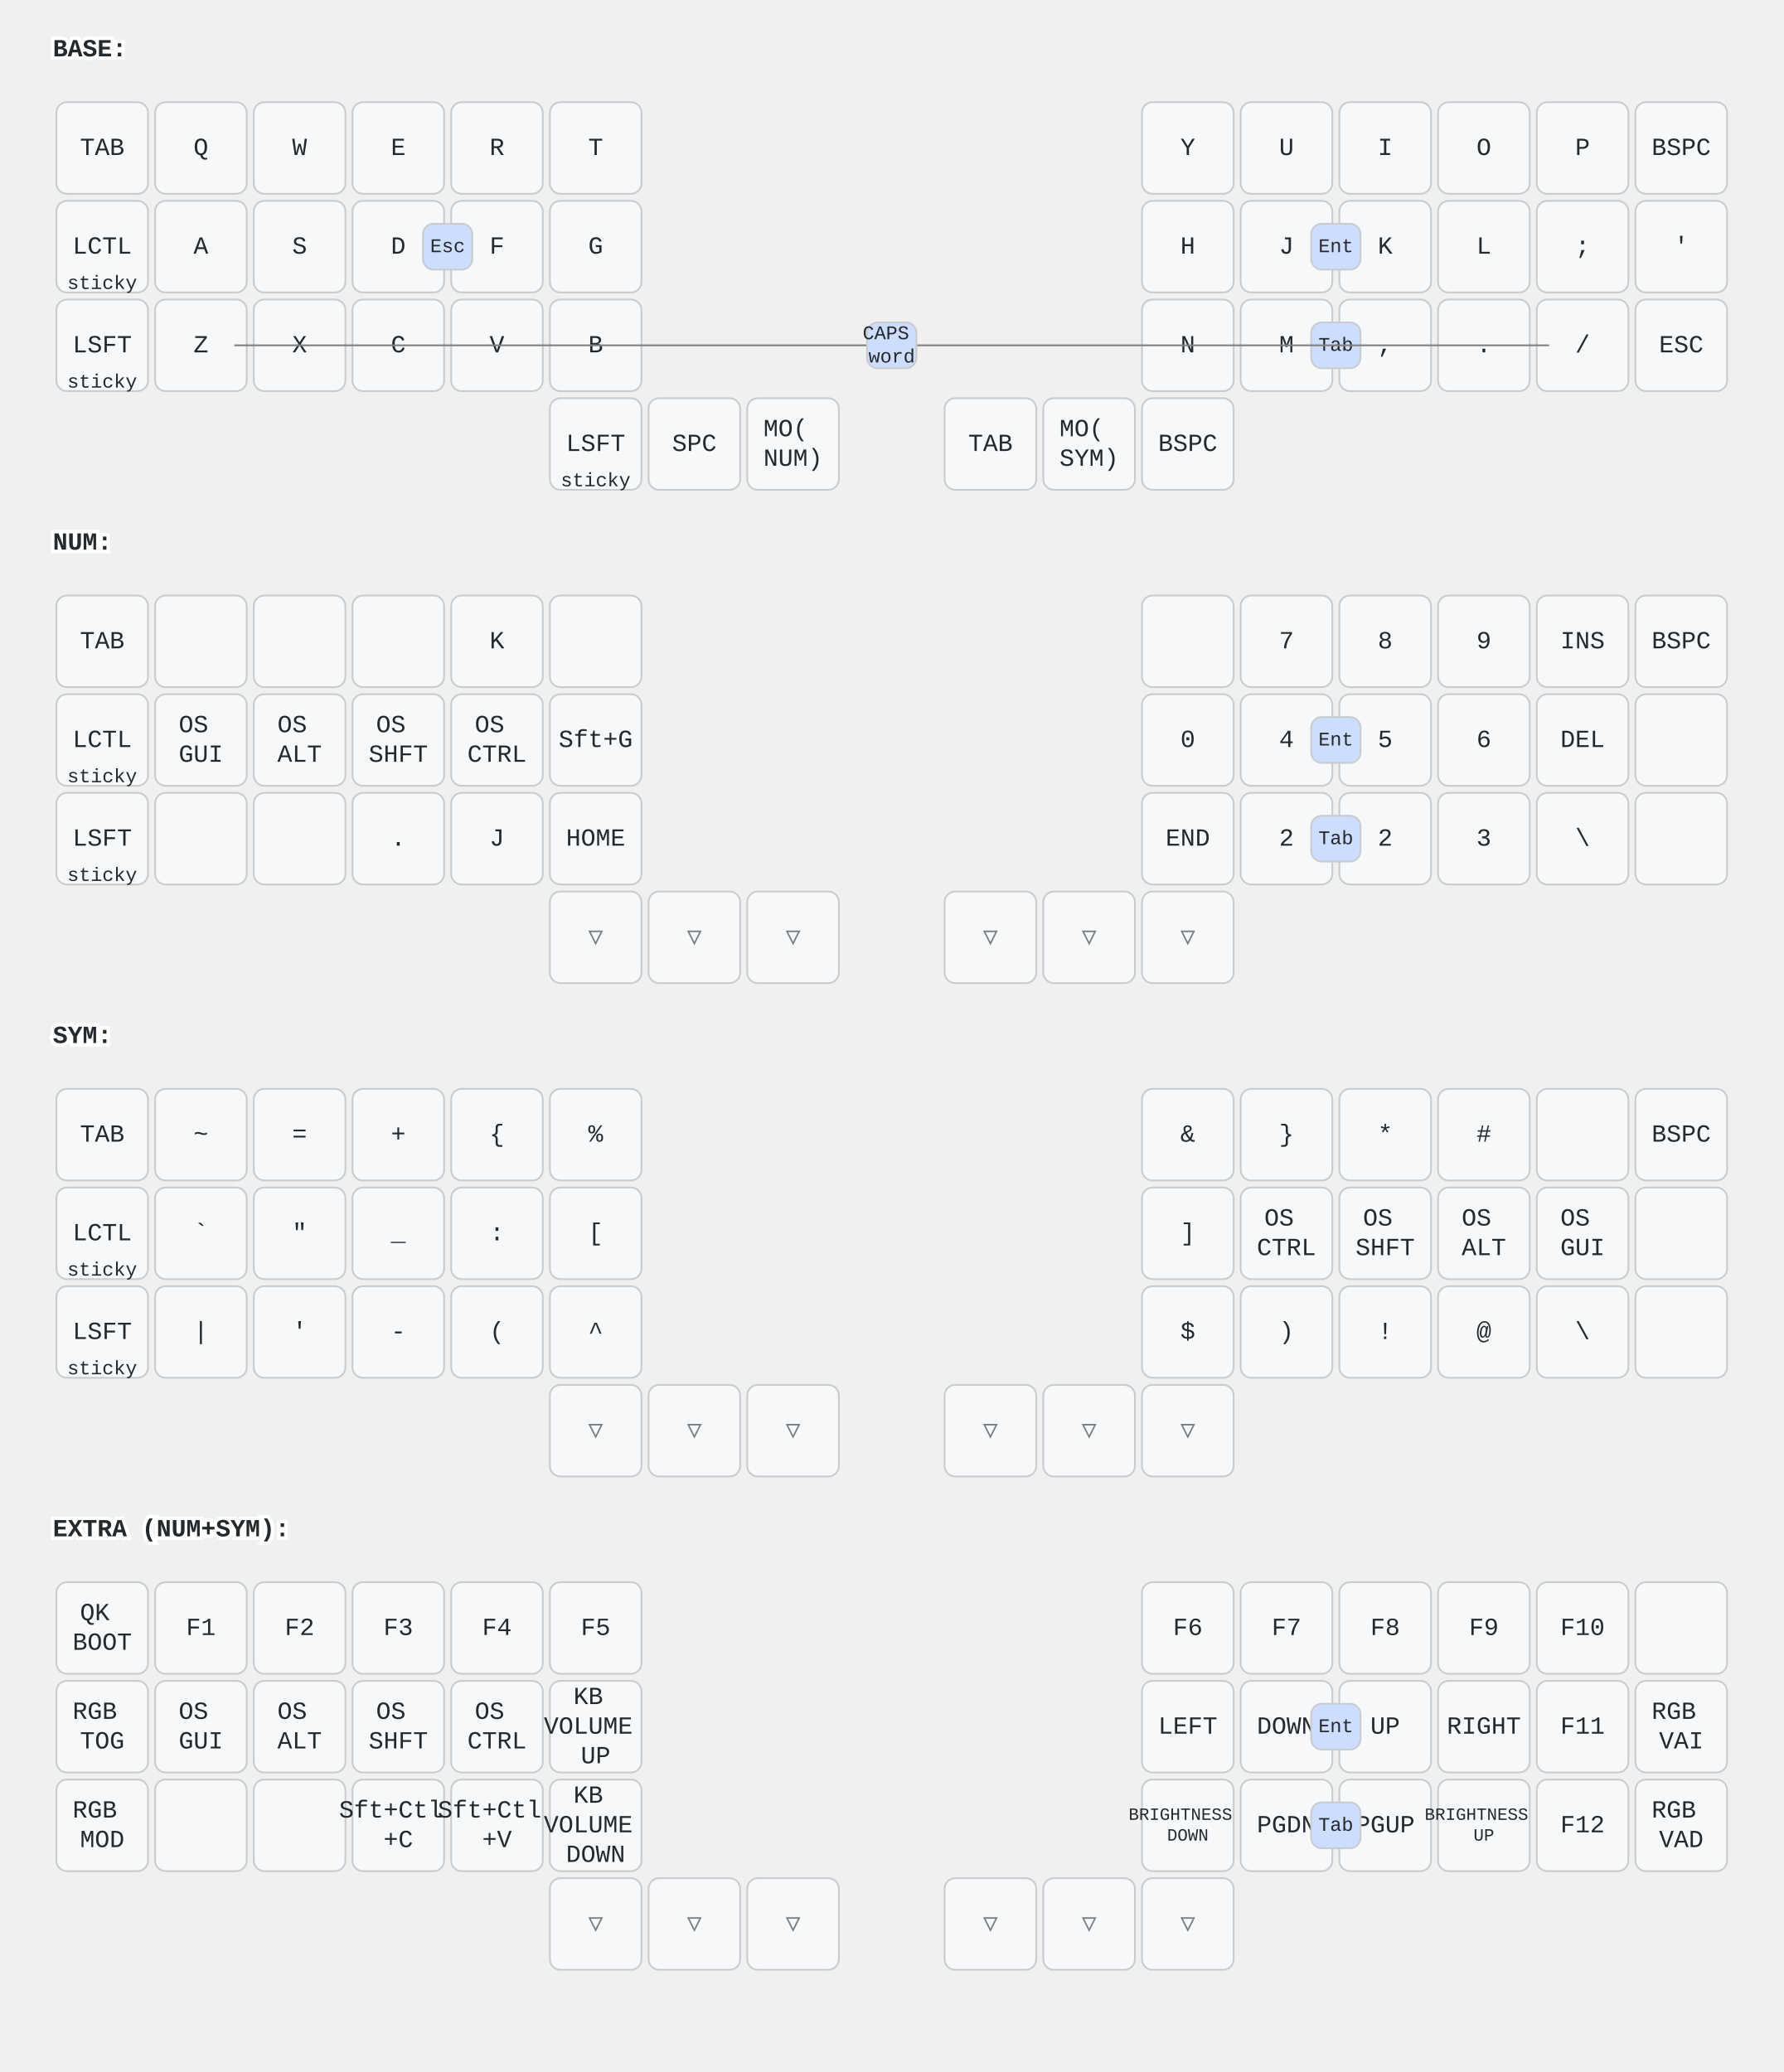
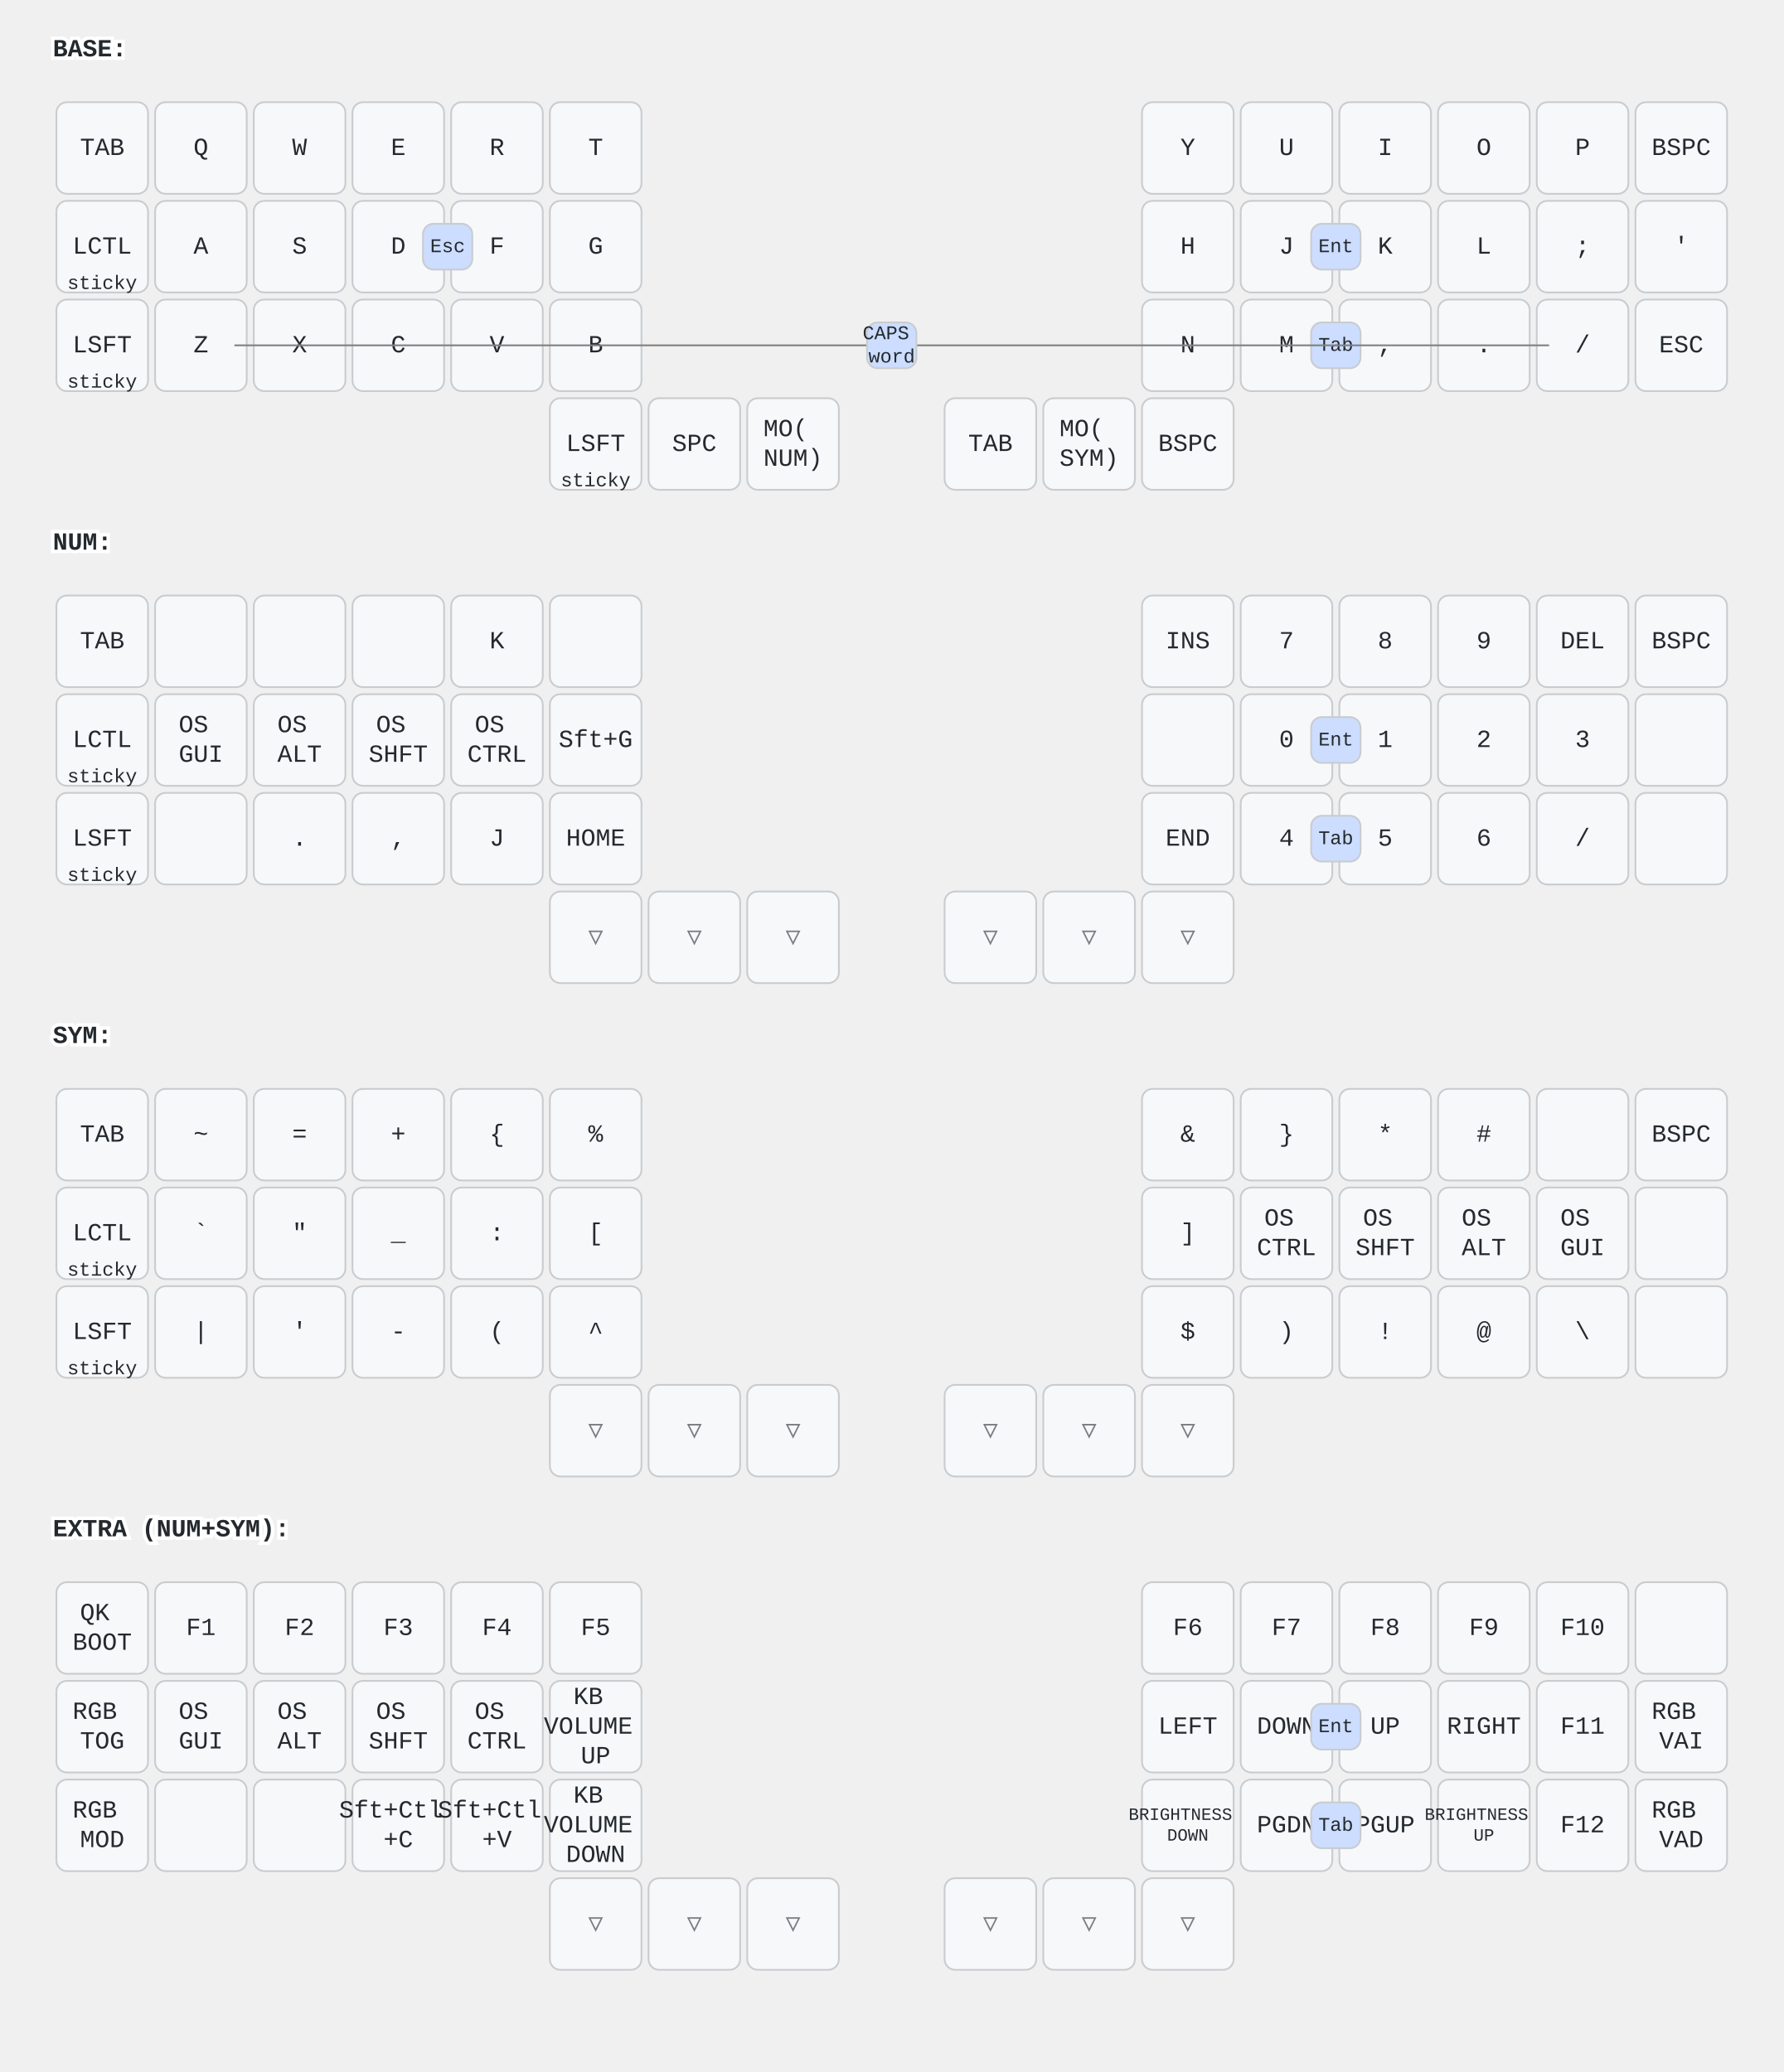
<svg xmlns="http://www.w3.org/2000/svg" width="1012" height="1176" viewBox="0 0 1012 1176" class="keymap">
  <style>/* inherit to force styles through use tags */
svg path {
    fill: inherit;
}

/* font and background color specifications */
svg.keymap {
    font-family: SFMono-Regular,Consolas,Liberation Mono,Menlo,monospace;
    font-size: 14px;
    font-kerning: normal;
    text-rendering: optimizeLegibility;
    fill: #24292e;
}

/* default key styling */
rect.key {
    fill: #f6f8fa;
}

rect.key, rect.combo {
    stroke: #c9cccf;
    stroke-width: 1;
}

/* default key side styling, only used is draw_key_sides is set */
rect.side {
    filter: brightness(90%);
}

/* color accent for combo boxes */
rect.combo, rect.combo-separate {
    fill: #cdf;
}

/* color accent for held keys */
rect.held, rect.combo.held {
    fill: #fdd;
}

/* color accent for ghost (optional) keys */
rect.ghost, rect.combo.ghost {
    stroke-dasharray: 4, 4;
    stroke-width: 2;
}

text {
    text-anchor: middle;
    dominant-baseline: middle;
}

/* styling for layer labels */
text.label {
    font-weight: bold;
    text-anchor: start;
    stroke: white;
    stroke-width: 4;
    paint-order: stroke;
}

/* styling for optional footer */
text.footer {
    text-anchor: end;
    dominant-baseline: auto;
    stroke: white;
    stroke-width: 4;
    paint-order: stroke;
}

/* styling for combo tap, and key non-tap label text */
text.combo, text.hold, text.shifted, text.left, text.right {
    font-size: 11px;
}

text.hold {
    text-anchor: middle;
    dominant-baseline: auto;
}

text.shifted {
    text-anchor: middle;
    dominant-baseline: hanging;
}

text.left {
    text-anchor: start;
}

text.right {
    text-anchor: end;
}

text.layer-activator {
    text-decoration: underline;
}

/* styling for hold/shifted label text in combo box */
text.combo.hold, text.combo.shifted, text.combo.left, text.combo.right {
    font-size: 8px;
}

/* lighter symbol for transparent keys */
text.trans {
    fill: #7b7e81;
}

/* styling for combo dendrons */
path.combo {
    stroke-width: 1;
    stroke: gray;
    fill: none;
}

/* Start Tabler Icons Cleanup */
/* cannot use height/width with glyphs */
.icon-tabler &gt; path {
    fill: inherit;
    stroke: inherit;
    stroke-width: 2;
}
/* hide tabler's default box */
.icon-tabler &gt; path[stroke="none"][fill="none"] {
    visibility: hidden;
}
/* End Tabler Icons Cleanup */
</style>
  <g transform="translate(30, 0)" class="layer-BASE">
    <text x="0" y="28" class="label" id="BASE">BASE:</text>
    <g transform="translate(0, 56)">
      <g transform="translate(28, 28)" class="key keypos-0">
        <rect rx="6" ry="6" x="-26" y="-26" width="52" height="52" class="key" />
        <text x="0" y="0" class="key tap">TAB</text>
      </g>
      <g transform="translate(84, 28)" class="key keypos-1">
        <rect rx="6" ry="6" x="-26" y="-26" width="52" height="52" class="key" />
        <text x="0" y="0" class="key tap">Q</text>
      </g>
      <g transform="translate(140, 28)" class="key keypos-2">
        <rect rx="6" ry="6" x="-26" y="-26" width="52" height="52" class="key" />
        <text x="0" y="0" class="key tap">W</text>
      </g>
      <g transform="translate(196, 28)" class="key keypos-3">
        <rect rx="6" ry="6" x="-26" y="-26" width="52" height="52" class="key" />
        <text x="0" y="0" class="key tap">E</text>
      </g>
      <g transform="translate(252, 28)" class="key keypos-4">
        <rect rx="6" ry="6" x="-26" y="-26" width="52" height="52" class="key" />
        <text x="0" y="0" class="key tap">R</text>
      </g>
      <g transform="translate(308, 28)" class="key keypos-5">
        <rect rx="6" ry="6" x="-26" y="-26" width="52" height="52" class="key" />
        <text x="0" y="0" class="key tap">T</text>
      </g>
      <g transform="translate(644, 28)" class="key keypos-6">
        <rect rx="6" ry="6" x="-26" y="-26" width="52" height="52" class="key" />
        <text x="0" y="0" class="key tap">Y</text>
      </g>
      <g transform="translate(700, 28)" class="key keypos-7">
        <rect rx="6" ry="6" x="-26" y="-26" width="52" height="52" class="key" />
        <text x="0" y="0" class="key tap">U</text>
      </g>
      <g transform="translate(756, 28)" class="key keypos-8">
        <rect rx="6" ry="6" x="-26" y="-26" width="52" height="52" class="key" />
        <text x="0" y="0" class="key tap">I</text>
      </g>
      <g transform="translate(812, 28)" class="key keypos-9">
        <rect rx="6" ry="6" x="-26" y="-26" width="52" height="52" class="key" />
        <text x="0" y="0" class="key tap">O</text>
      </g>
      <g transform="translate(868, 28)" class="key keypos-10">
        <rect rx="6" ry="6" x="-26" y="-26" width="52" height="52" class="key" />
        <text x="0" y="0" class="key tap">P</text>
      </g>
      <g transform="translate(924, 28)" class="key keypos-11">
        <rect rx="6" ry="6" x="-26" y="-26" width="52" height="52" class="key" />
        <text x="0" y="0" class="key tap">BSPC</text>
      </g>
      <g transform="translate(28, 84)" class="key keypos-12">
        <rect rx="6" ry="6" x="-26" y="-26" width="52" height="52" class="key" />
        <text x="0" y="0" class="key tap">LCTL</text>
        <text x="0" y="24" class="key hold">sticky</text>
      </g>
      <g transform="translate(84, 84)" class="key keypos-13">
        <rect rx="6" ry="6" x="-26" y="-26" width="52" height="52" class="key" />
        <text x="0" y="0" class="key tap">A</text>
      </g>
      <g transform="translate(140, 84)" class="key keypos-14">
        <rect rx="6" ry="6" x="-26" y="-26" width="52" height="52" class="key" />
        <text x="0" y="0" class="key tap">S</text>
      </g>
      <g transform="translate(196, 84)" class="key keypos-15">
        <rect rx="6" ry="6" x="-26" y="-26" width="52" height="52" class="key" />
        <text x="0" y="0" class="key tap">D</text>
      </g>
      <g transform="translate(252, 84)" class="key keypos-16">
        <rect rx="6" ry="6" x="-26" y="-26" width="52" height="52" class="key" />
        <text x="0" y="0" class="key tap">F</text>
      </g>
      <g transform="translate(308, 84)" class="key keypos-17">
        <rect rx="6" ry="6" x="-26" y="-26" width="52" height="52" class="key" />
        <text x="0" y="0" class="key tap">G</text>
      </g>
      <g transform="translate(644, 84)" class="key keypos-18">
        <rect rx="6" ry="6" x="-26" y="-26" width="52" height="52" class="key" />
        <text x="0" y="0" class="key tap">H</text>
      </g>
      <g transform="translate(700, 84)" class="key keypos-19">
        <rect rx="6" ry="6" x="-26" y="-26" width="52" height="52" class="key" />
        <text x="0" y="0" class="key tap">J</text>
      </g>
      <g transform="translate(756, 84)" class="key keypos-20">
        <rect rx="6" ry="6" x="-26" y="-26" width="52" height="52" class="key" />
        <text x="0" y="0" class="key tap">K</text>
      </g>
      <g transform="translate(812, 84)" class="key keypos-21">
        <rect rx="6" ry="6" x="-26" y="-26" width="52" height="52" class="key" />
        <text x="0" y="0" class="key tap">L</text>
      </g>
      <g transform="translate(868, 84)" class="key keypos-22">
        <rect rx="6" ry="6" x="-26" y="-26" width="52" height="52" class="key" />
        <text x="0" y="0" class="key tap">;</text>
      </g>
      <g transform="translate(924, 84)" class="key keypos-23">
        <rect rx="6" ry="6" x="-26" y="-26" width="52" height="52" class="key" />
        <text x="0" y="0" class="key tap">'</text>
      </g>
      <g transform="translate(28, 140)" class="key keypos-24">
        <rect rx="6" ry="6" x="-26" y="-26" width="52" height="52" class="key" />
        <text x="0" y="0" class="key tap">LSFT</text>
        <text x="0" y="24" class="key hold">sticky</text>
      </g>
      <g transform="translate(84, 140)" class="key keypos-25">
        <rect rx="6" ry="6" x="-26" y="-26" width="52" height="52" class="key" />
        <text x="0" y="0" class="key tap">Z</text>
      </g>
      <g transform="translate(140, 140)" class="key keypos-26">
        <rect rx="6" ry="6" x="-26" y="-26" width="52" height="52" class="key" />
        <text x="0" y="0" class="key tap">X</text>
      </g>
      <g transform="translate(196, 140)" class="key keypos-27">
        <rect rx="6" ry="6" x="-26" y="-26" width="52" height="52" class="key" />
        <text x="0" y="0" class="key tap">C</text>
      </g>
      <g transform="translate(252, 140)" class="key keypos-28">
        <rect rx="6" ry="6" x="-26" y="-26" width="52" height="52" class="key" />
        <text x="0" y="0" class="key tap">V</text>
      </g>
      <g transform="translate(308, 140)" class="key keypos-29">
        <rect rx="6" ry="6" x="-26" y="-26" width="52" height="52" class="key" />
        <text x="0" y="0" class="key tap">B</text>
      </g>
      <g transform="translate(644, 140)" class="key keypos-30">
        <rect rx="6" ry="6" x="-26" y="-26" width="52" height="52" class="key" />
        <text x="0" y="0" class="key tap">N</text>
      </g>
      <g transform="translate(700, 140)" class="key keypos-31">
        <rect rx="6" ry="6" x="-26" y="-26" width="52" height="52" class="key" />
        <text x="0" y="0" class="key tap">M</text>
      </g>
      <g transform="translate(756, 140)" class="key keypos-32">
        <rect rx="6" ry="6" x="-26" y="-26" width="52" height="52" class="key" />
        <text x="0" y="0" class="key tap">,</text>
      </g>
      <g transform="translate(812, 140)" class="key keypos-33">
        <rect rx="6" ry="6" x="-26" y="-26" width="52" height="52" class="key" />
        <text x="0" y="0" class="key tap">.</text>
      </g>
      <g transform="translate(868, 140)" class="key keypos-34">
        <rect rx="6" ry="6" x="-26" y="-26" width="52" height="52" class="key" />
        <text x="0" y="0" class="key tap">/</text>
      </g>
      <g transform="translate(924, 140)" class="key keypos-35">
        <rect rx="6" ry="6" x="-26" y="-26" width="52" height="52" class="key" />
        <text x="0" y="0" class="key tap">ESC</text>
      </g>
      <g transform="translate(308, 196)" class="key keypos-36">
        <rect rx="6" ry="6" x="-26" y="-26" width="52" height="52" class="key" />
        <text x="0" y="0" class="key tap">LSFT</text>
        <text x="0" y="24" class="key hold">sticky</text>
      </g>
      <g transform="translate(364, 196)" class="key keypos-37">
        <rect rx="6" ry="6" x="-26" y="-26" width="52" height="52" class="key" />
        <text x="0" y="0" class="key tap">SPC</text>
      </g>
      <g transform="translate(420, 196)" class="key keypos-38">
        <rect rx="6" ry="6" x="-26" y="-26" width="52" height="52" class="key" />
        <text x="0" y="0" class="key tap">
          <tspan x="0" dy="-0.6em">MO(</tspan>
          <tspan x="0" dy="1.2em">NUM)</tspan>
        </text>
      </g>
      <g transform="translate(532, 196)" class="key keypos-39">
        <rect rx="6" ry="6" x="-26" y="-26" width="52" height="52" class="key" />
        <text x="0" y="0" class="key tap">TAB</text>
      </g>
      <g transform="translate(588, 196)" class="key keypos-40">
        <rect rx="6" ry="6" x="-26" y="-26" width="52" height="52" class="key" />
        <text x="0" y="0" class="key tap">
          <tspan x="0" dy="-0.6em">MO(</tspan>
          <tspan x="0" dy="1.2em">SYM)</tspan>
        </text>
      </g>
      <g transform="translate(644, 196)" class="key keypos-41">
        <rect rx="6" ry="6" x="-26" y="-26" width="52" height="52" class="key" />
        <text x="0" y="0" class="key tap">BSPC</text>
      </g>
      <g class="combo combopos-0">
        <rect rx="6" ry="6" x="714" y="71" width="28" height="26" class="combo" />
        <text x="728" y="84" class="combo tap">Ent</text>
      </g>
      <g class="combo combopos-1">
        <rect rx="6" ry="6" x="210" y="71" width="28" height="26" class="combo" />
        <text x="224" y="84" class="combo tap">Esc</text>
      </g>
      <g class="combo combopos-2">
        <rect rx="6" ry="6" x="714" y="127" width="28" height="26" class="combo" />
        <text x="728" y="140" class="combo tap">Tab</text>
      </g>
      <g class="combo combopos-3">
        <path d="M476,140 l-373,0" class="combo" />
        <path d="M476,140 l373,0" class="combo" />
        <rect rx="6" ry="6" x="462" y="127" width="28" height="26" class="combo" />
        <text x="476" y="140" class="combo tap">
          <tspan x="476" dy="-0.6em">CAPS</tspan>
          <tspan x="476" dy="1.2em">word</tspan>
        </text>
      </g>
    </g>
  </g>
  <g transform="translate(30, 280)" class="layer-NUM">
    <text x="0" y="28" class="label" id="NUM">NUM:</text>
    <g transform="translate(0, 56)">
      <g transform="translate(28, 28)" class="key keypos-0">
        <rect rx="6" ry="6" x="-26" y="-26" width="52" height="52" class="key" />
        <text x="0" y="0" class="key tap">TAB</text>
      </g>
      <g transform="translate(84, 28)" class="key keypos-1">
        <rect rx="6" ry="6" x="-26" y="-26" width="52" height="52" class="key" />
      </g>
      <g transform="translate(140, 28)" class="key keypos-2">
        <rect rx="6" ry="6" x="-26" y="-26" width="52" height="52" class="key" />
      </g>
      <g transform="translate(196, 28)" class="key keypos-3">
        <rect rx="6" ry="6" x="-26" y="-26" width="52" height="52" class="key" />
      </g>
      <g transform="translate(252, 28)" class="key keypos-4">
        <rect rx="6" ry="6" x="-26" y="-26" width="52" height="52" class="key" />
        <text x="0" y="0" class="key tap">K</text>
      </g>
      <g transform="translate(308, 28)" class="key keypos-5">
        <rect rx="6" ry="6" x="-26" y="-26" width="52" height="52" class="key" />
      </g>
      <g transform="translate(644, 28)" class="key keypos-6">
        <rect rx="6" ry="6" x="-26" y="-26" width="52" height="52" class="key" />
+         <text x="0" y="0" class="key tap">INS</text>
      </g>
      <g transform="translate(700, 28)" class="key keypos-7">
        <rect rx="6" ry="6" x="-26" y="-26" width="52" height="52" class="key" />
        <text x="0" y="0" class="key tap">7</text>
      </g>
      <g transform="translate(756, 28)" class="key keypos-8">
        <rect rx="6" ry="6" x="-26" y="-26" width="52" height="52" class="key" />
        <text x="0" y="0" class="key tap">8</text>
      </g>
      <g transform="translate(812, 28)" class="key keypos-9">
        <rect rx="6" ry="6" x="-26" y="-26" width="52" height="52" class="key" />
        <text x="0" y="0" class="key tap">9</text>
      </g>
      <g transform="translate(868, 28)" class="key keypos-10">
        <rect rx="6" ry="6" x="-26" y="-26" width="52" height="52" class="key" />
-         <text x="0" y="0" class="key tap">INS</text>
+         <text x="0" y="0" class="key tap">DEL</text>
      </g>
      <g transform="translate(924, 28)" class="key keypos-11">
        <rect rx="6" ry="6" x="-26" y="-26" width="52" height="52" class="key" />
        <text x="0" y="0" class="key tap">BSPC</text>
      </g>
      <g transform="translate(28, 84)" class="key keypos-12">
        <rect rx="6" ry="6" x="-26" y="-26" width="52" height="52" class="key" />
        <text x="0" y="0" class="key tap">LCTL</text>
        <text x="0" y="24" class="key hold">sticky</text>
      </g>
      <g transform="translate(84, 84)" class="key keypos-13">
        <rect rx="6" ry="6" x="-26" y="-26" width="52" height="52" class="key" />
        <text x="0" y="0" class="key tap">
          <tspan x="0" dy="-0.6em">OS</tspan>
          <tspan x="0" dy="1.2em">GUI</tspan>
        </text>
      </g>
      <g transform="translate(140, 84)" class="key keypos-14">
        <rect rx="6" ry="6" x="-26" y="-26" width="52" height="52" class="key" />
        <text x="0" y="0" class="key tap">
          <tspan x="0" dy="-0.6em">OS</tspan>
          <tspan x="0" dy="1.2em">ALT</tspan>
        </text>
      </g>
      <g transform="translate(196, 84)" class="key keypos-15">
        <rect rx="6" ry="6" x="-26" y="-26" width="52" height="52" class="key" />
        <text x="0" y="0" class="key tap">
          <tspan x="0" dy="-0.6em">OS</tspan>
          <tspan x="0" dy="1.2em">SHFT</tspan>
        </text>
      </g>
      <g transform="translate(252, 84)" class="key keypos-16">
        <rect rx="6" ry="6" x="-26" y="-26" width="52" height="52" class="key" />
        <text x="0" y="0" class="key tap">
          <tspan x="0" dy="-0.6em">OS</tspan>
          <tspan x="0" dy="1.2em">CTRL</tspan>
        </text>
      </g>
      <g transform="translate(308, 84)" class="key keypos-17">
        <rect rx="6" ry="6" x="-26" y="-26" width="52" height="52" class="key" />
        <text x="0" y="0" class="key tap">Sft+G</text>
      </g>
      <g transform="translate(644, 84)" class="key keypos-18">
        <rect rx="6" ry="6" x="-26" y="-26" width="52" height="52" class="key" />
+       </g>
+       <g transform="translate(700, 84)" class="key keypos-19">
+         <rect rx="6" ry="6" x="-26" y="-26" width="52" height="52" class="key" />
        <text x="0" y="0" class="key tap">0</text>
      </g>
-       <g transform="translate(700, 84)" class="key keypos-19">
-         <rect rx="6" ry="6" x="-26" y="-26" width="52" height="52" class="key" />
-         <text x="0" y="0" class="key tap">4</text>
-       </g>
      <g transform="translate(756, 84)" class="key keypos-20">
        <rect rx="6" ry="6" x="-26" y="-26" width="52" height="52" class="key" />
-         <text x="0" y="0" class="key tap">5</text>
+         <text x="0" y="0" class="key tap">1</text>
      </g>
      <g transform="translate(812, 84)" class="key keypos-21">
        <rect rx="6" ry="6" x="-26" y="-26" width="52" height="52" class="key" />
-         <text x="0" y="0" class="key tap">6</text>
+         <text x="0" y="0" class="key tap">2</text>
      </g>
      <g transform="translate(868, 84)" class="key keypos-22">
        <rect rx="6" ry="6" x="-26" y="-26" width="52" height="52" class="key" />
-         <text x="0" y="0" class="key tap">DEL</text>
+         <text x="0" y="0" class="key tap">3</text>
      </g>
      <g transform="translate(924, 84)" class="key keypos-23">
        <rect rx="6" ry="6" x="-26" y="-26" width="52" height="52" class="key" />
      </g>
      <g transform="translate(28, 140)" class="key keypos-24">
        <rect rx="6" ry="6" x="-26" y="-26" width="52" height="52" class="key" />
        <text x="0" y="0" class="key tap">LSFT</text>
        <text x="0" y="24" class="key hold">sticky</text>
      </g>
      <g transform="translate(84, 140)" class="key keypos-25">
        <rect rx="6" ry="6" x="-26" y="-26" width="52" height="52" class="key" />
      </g>
      <g transform="translate(140, 140)" class="key keypos-26">
        <rect rx="6" ry="6" x="-26" y="-26" width="52" height="52" class="key" />
+         <text x="0" y="0" class="key tap">.</text>
      </g>
      <g transform="translate(196, 140)" class="key keypos-27">
        <rect rx="6" ry="6" x="-26" y="-26" width="52" height="52" class="key" />
-         <text x="0" y="0" class="key tap">.</text>
+         <text x="0" y="0" class="key tap">,</text>
      </g>
      <g transform="translate(252, 140)" class="key keypos-28">
        <rect rx="6" ry="6" x="-26" y="-26" width="52" height="52" class="key" />
        <text x="0" y="0" class="key tap">J</text>
      </g>
      <g transform="translate(308, 140)" class="key keypos-29">
        <rect rx="6" ry="6" x="-26" y="-26" width="52" height="52" class="key" />
        <text x="0" y="0" class="key tap">HOME</text>
      </g>
      <g transform="translate(644, 140)" class="key keypos-30">
        <rect rx="6" ry="6" x="-26" y="-26" width="52" height="52" class="key" />
        <text x="0" y="0" class="key tap">END</text>
      </g>
      <g transform="translate(700, 140)" class="key keypos-31">
        <rect rx="6" ry="6" x="-26" y="-26" width="52" height="52" class="key" />
-         <text x="0" y="0" class="key tap">2</text>
+         <text x="0" y="0" class="key tap">4</text>
      </g>
      <g transform="translate(756, 140)" class="key keypos-32">
        <rect rx="6" ry="6" x="-26" y="-26" width="52" height="52" class="key" />
-         <text x="0" y="0" class="key tap">2</text>
+         <text x="0" y="0" class="key tap">5</text>
      </g>
      <g transform="translate(812, 140)" class="key keypos-33">
        <rect rx="6" ry="6" x="-26" y="-26" width="52" height="52" class="key" />
-         <text x="0" y="0" class="key tap">3</text>
+         <text x="0" y="0" class="key tap">6</text>
      </g>
      <g transform="translate(868, 140)" class="key keypos-34">
        <rect rx="6" ry="6" x="-26" y="-26" width="52" height="52" class="key" />
-         <text x="0" y="0" class="key tap">\</text>
+         <text x="0" y="0" class="key tap">/</text>
      </g>
      <g transform="translate(924, 140)" class="key keypos-35">
        <rect rx="6" ry="6" x="-26" y="-26" width="52" height="52" class="key" />
      </g>
      <g transform="translate(308, 196)" class="key trans keypos-36">
        <rect rx="6" ry="6" x="-26" y="-26" width="52" height="52" class="key trans" />
        <text x="0" y="0" class="key trans tap">▽</text>
      </g>
      <g transform="translate(364, 196)" class="key trans keypos-37">
        <rect rx="6" ry="6" x="-26" y="-26" width="52" height="52" class="key trans" />
        <text x="0" y="0" class="key trans tap">▽</text>
      </g>
      <g transform="translate(420, 196)" class="key trans keypos-38">
        <rect rx="6" ry="6" x="-26" y="-26" width="52" height="52" class="key trans" />
        <text x="0" y="0" class="key trans tap">▽</text>
      </g>
      <g transform="translate(532, 196)" class="key trans keypos-39">
        <rect rx="6" ry="6" x="-26" y="-26" width="52" height="52" class="key trans" />
        <text x="0" y="0" class="key trans tap">▽</text>
      </g>
      <g transform="translate(588, 196)" class="key trans keypos-40">
        <rect rx="6" ry="6" x="-26" y="-26" width="52" height="52" class="key trans" />
        <text x="0" y="0" class="key trans tap">▽</text>
      </g>
      <g transform="translate(644, 196)" class="key trans keypos-41">
        <rect rx="6" ry="6" x="-26" y="-26" width="52" height="52" class="key trans" />
        <text x="0" y="0" class="key trans tap">▽</text>
      </g>
      <g class="combo combopos-0">
        <rect rx="6" ry="6" x="714" y="71" width="28" height="26" class="combo" />
        <text x="728" y="84" class="combo tap">Ent</text>
      </g>
      <g class="combo combopos-1">
        <rect rx="6" ry="6" x="714" y="127" width="28" height="26" class="combo" />
        <text x="728" y="140" class="combo tap">Tab</text>
      </g>
    </g>
  </g>
  <g transform="translate(30, 560)" class="layer-SYM">
    <text x="0" y="28" class="label" id="SYM">SYM:</text>
    <g transform="translate(0, 56)">
      <g transform="translate(28, 28)" class="key keypos-0">
        <rect rx="6" ry="6" x="-26" y="-26" width="52" height="52" class="key" />
        <text x="0" y="0" class="key tap">TAB</text>
      </g>
      <g transform="translate(84, 28)" class="key keypos-1">
        <rect rx="6" ry="6" x="-26" y="-26" width="52" height="52" class="key" />
        <text x="0" y="0" class="key tap">~</text>
      </g>
      <g transform="translate(140, 28)" class="key keypos-2">
        <rect rx="6" ry="6" x="-26" y="-26" width="52" height="52" class="key" />
        <text x="0" y="0" class="key tap">=</text>
      </g>
      <g transform="translate(196, 28)" class="key keypos-3">
        <rect rx="6" ry="6" x="-26" y="-26" width="52" height="52" class="key" />
        <text x="0" y="0" class="key tap">+</text>
      </g>
      <g transform="translate(252, 28)" class="key keypos-4">
        <rect rx="6" ry="6" x="-26" y="-26" width="52" height="52" class="key" />
        <text x="0" y="0" class="key tap">{</text>
      </g>
      <g transform="translate(308, 28)" class="key keypos-5">
        <rect rx="6" ry="6" x="-26" y="-26" width="52" height="52" class="key" />
        <text x="0" y="0" class="key tap">%</text>
      </g>
      <g transform="translate(644, 28)" class="key keypos-6">
        <rect rx="6" ry="6" x="-26" y="-26" width="52" height="52" class="key" />
        <text x="0" y="0" class="key tap">&amp;</text>
      </g>
      <g transform="translate(700, 28)" class="key keypos-7">
        <rect rx="6" ry="6" x="-26" y="-26" width="52" height="52" class="key" />
        <text x="0" y="0" class="key tap">}</text>
      </g>
      <g transform="translate(756, 28)" class="key keypos-8">
        <rect rx="6" ry="6" x="-26" y="-26" width="52" height="52" class="key" />
        <text x="0" y="0" class="key tap">*</text>
      </g>
      <g transform="translate(812, 28)" class="key keypos-9">
        <rect rx="6" ry="6" x="-26" y="-26" width="52" height="52" class="key" />
        <text x="0" y="0" class="key tap">#</text>
      </g>
      <g transform="translate(868, 28)" class="key keypos-10">
        <rect rx="6" ry="6" x="-26" y="-26" width="52" height="52" class="key" />
      </g>
      <g transform="translate(924, 28)" class="key keypos-11">
        <rect rx="6" ry="6" x="-26" y="-26" width="52" height="52" class="key" />
        <text x="0" y="0" class="key tap">BSPC</text>
      </g>
      <g transform="translate(28, 84)" class="key keypos-12">
        <rect rx="6" ry="6" x="-26" y="-26" width="52" height="52" class="key" />
        <text x="0" y="0" class="key tap">LCTL</text>
        <text x="0" y="24" class="key hold">sticky</text>
      </g>
      <g transform="translate(84, 84)" class="key keypos-13">
        <rect rx="6" ry="6" x="-26" y="-26" width="52" height="52" class="key" />
        <text x="0" y="0" class="key tap">`</text>
      </g>
      <g transform="translate(140, 84)" class="key keypos-14">
        <rect rx="6" ry="6" x="-26" y="-26" width="52" height="52" class="key" />
        <text x="0" y="0" class="key tap">"</text>
      </g>
      <g transform="translate(196, 84)" class="key keypos-15">
        <rect rx="6" ry="6" x="-26" y="-26" width="52" height="52" class="key" />
        <text x="0" y="0" class="key tap">_</text>
      </g>
      <g transform="translate(252, 84)" class="key keypos-16">
        <rect rx="6" ry="6" x="-26" y="-26" width="52" height="52" class="key" />
        <text x="0" y="0" class="key tap">:</text>
      </g>
      <g transform="translate(308, 84)" class="key keypos-17">
        <rect rx="6" ry="6" x="-26" y="-26" width="52" height="52" class="key" />
        <text x="0" y="0" class="key tap">[</text>
      </g>
      <g transform="translate(644, 84)" class="key keypos-18">
        <rect rx="6" ry="6" x="-26" y="-26" width="52" height="52" class="key" />
        <text x="0" y="0" class="key tap">]</text>
      </g>
      <g transform="translate(700, 84)" class="key keypos-19">
        <rect rx="6" ry="6" x="-26" y="-26" width="52" height="52" class="key" />
        <text x="0" y="0" class="key tap">
          <tspan x="0" dy="-0.6em">OS</tspan>
          <tspan x="0" dy="1.2em">CTRL</tspan>
        </text>
      </g>
      <g transform="translate(756, 84)" class="key keypos-20">
        <rect rx="6" ry="6" x="-26" y="-26" width="52" height="52" class="key" />
        <text x="0" y="0" class="key tap">
          <tspan x="0" dy="-0.6em">OS</tspan>
          <tspan x="0" dy="1.2em">SHFT</tspan>
        </text>
      </g>
      <g transform="translate(812, 84)" class="key keypos-21">
        <rect rx="6" ry="6" x="-26" y="-26" width="52" height="52" class="key" />
        <text x="0" y="0" class="key tap">
          <tspan x="0" dy="-0.6em">OS</tspan>
          <tspan x="0" dy="1.2em">ALT</tspan>
        </text>
      </g>
      <g transform="translate(868, 84)" class="key keypos-22">
        <rect rx="6" ry="6" x="-26" y="-26" width="52" height="52" class="key" />
        <text x="0" y="0" class="key tap">
          <tspan x="0" dy="-0.6em">OS</tspan>
          <tspan x="0" dy="1.2em">GUI</tspan>
        </text>
      </g>
      <g transform="translate(924, 84)" class="key keypos-23">
        <rect rx="6" ry="6" x="-26" y="-26" width="52" height="52" class="key" />
      </g>
      <g transform="translate(28, 140)" class="key keypos-24">
        <rect rx="6" ry="6" x="-26" y="-26" width="52" height="52" class="key" />
        <text x="0" y="0" class="key tap">LSFT</text>
        <text x="0" y="24" class="key hold">sticky</text>
      </g>
      <g transform="translate(84, 140)" class="key keypos-25">
        <rect rx="6" ry="6" x="-26" y="-26" width="52" height="52" class="key" />
        <text x="0" y="0" class="key tap">|</text>
      </g>
      <g transform="translate(140, 140)" class="key keypos-26">
        <rect rx="6" ry="6" x="-26" y="-26" width="52" height="52" class="key" />
        <text x="0" y="0" class="key tap">'</text>
      </g>
      <g transform="translate(196, 140)" class="key keypos-27">
        <rect rx="6" ry="6" x="-26" y="-26" width="52" height="52" class="key" />
        <text x="0" y="0" class="key tap">-</text>
      </g>
      <g transform="translate(252, 140)" class="key keypos-28">
        <rect rx="6" ry="6" x="-26" y="-26" width="52" height="52" class="key" />
        <text x="0" y="0" class="key tap">(</text>
      </g>
      <g transform="translate(308, 140)" class="key keypos-29">
        <rect rx="6" ry="6" x="-26" y="-26" width="52" height="52" class="key" />
        <text x="0" y="0" class="key tap">^</text>
      </g>
      <g transform="translate(644, 140)" class="key keypos-30">
        <rect rx="6" ry="6" x="-26" y="-26" width="52" height="52" class="key" />
        <text x="0" y="0" class="key tap">$</text>
      </g>
      <g transform="translate(700, 140)" class="key keypos-31">
        <rect rx="6" ry="6" x="-26" y="-26" width="52" height="52" class="key" />
        <text x="0" y="0" class="key tap">)</text>
      </g>
      <g transform="translate(756, 140)" class="key keypos-32">
        <rect rx="6" ry="6" x="-26" y="-26" width="52" height="52" class="key" />
        <text x="0" y="0" class="key tap">!</text>
      </g>
      <g transform="translate(812, 140)" class="key keypos-33">
        <rect rx="6" ry="6" x="-26" y="-26" width="52" height="52" class="key" />
        <text x="0" y="0" class="key tap">@</text>
      </g>
      <g transform="translate(868, 140)" class="key keypos-34">
        <rect rx="6" ry="6" x="-26" y="-26" width="52" height="52" class="key" />
        <text x="0" y="0" class="key tap">\</text>
      </g>
      <g transform="translate(924, 140)" class="key keypos-35">
        <rect rx="6" ry="6" x="-26" y="-26" width="52" height="52" class="key" />
      </g>
      <g transform="translate(308, 196)" class="key trans keypos-36">
        <rect rx="6" ry="6" x="-26" y="-26" width="52" height="52" class="key trans" />
        <text x="0" y="0" class="key trans tap">▽</text>
      </g>
      <g transform="translate(364, 196)" class="key trans keypos-37">
        <rect rx="6" ry="6" x="-26" y="-26" width="52" height="52" class="key trans" />
        <text x="0" y="0" class="key trans tap">▽</text>
      </g>
      <g transform="translate(420, 196)" class="key trans keypos-38">
        <rect rx="6" ry="6" x="-26" y="-26" width="52" height="52" class="key trans" />
        <text x="0" y="0" class="key trans tap">▽</text>
      </g>
      <g transform="translate(532, 196)" class="key trans keypos-39">
        <rect rx="6" ry="6" x="-26" y="-26" width="52" height="52" class="key trans" />
        <text x="0" y="0" class="key trans tap">▽</text>
      </g>
      <g transform="translate(588, 196)" class="key trans keypos-40">
        <rect rx="6" ry="6" x="-26" y="-26" width="52" height="52" class="key trans" />
        <text x="0" y="0" class="key trans tap">▽</text>
      </g>
      <g transform="translate(644, 196)" class="key trans keypos-41">
        <rect rx="6" ry="6" x="-26" y="-26" width="52" height="52" class="key trans" />
        <text x="0" y="0" class="key trans tap">▽</text>
      </g>
    </g>
  </g>
  <g transform="translate(30, 840)" class="layer-EXTRA (NUM+SYM)">
    <text x="0" y="28" class="label" id="EXTRA-NUMSYM">EXTRA (NUM+SYM):</text>
    <g transform="translate(0, 56)">
      <g transform="translate(28, 28)" class="key keypos-0">
        <rect rx="6" ry="6" x="-26" y="-26" width="52" height="52" class="key" />
        <text x="0" y="0" class="key tap">
          <tspan x="0" dy="-0.6em">QK</tspan>
          <tspan x="0" dy="1.2em">BOOT</tspan>
        </text>
      </g>
      <g transform="translate(84, 28)" class="key keypos-1">
        <rect rx="6" ry="6" x="-26" y="-26" width="52" height="52" class="key" />
        <text x="0" y="0" class="key tap">F1</text>
      </g>
      <g transform="translate(140, 28)" class="key keypos-2">
        <rect rx="6" ry="6" x="-26" y="-26" width="52" height="52" class="key" />
        <text x="0" y="0" class="key tap">F2</text>
      </g>
      <g transform="translate(196, 28)" class="key keypos-3">
        <rect rx="6" ry="6" x="-26" y="-26" width="52" height="52" class="key" />
        <text x="0" y="0" class="key tap">F3</text>
      </g>
      <g transform="translate(252, 28)" class="key keypos-4">
        <rect rx="6" ry="6" x="-26" y="-26" width="52" height="52" class="key" />
        <text x="0" y="0" class="key tap">F4</text>
      </g>
      <g transform="translate(308, 28)" class="key keypos-5">
        <rect rx="6" ry="6" x="-26" y="-26" width="52" height="52" class="key" />
        <text x="0" y="0" class="key tap">F5</text>
      </g>
      <g transform="translate(644, 28)" class="key keypos-6">
        <rect rx="6" ry="6" x="-26" y="-26" width="52" height="52" class="key" />
        <text x="0" y="0" class="key tap">F6</text>
      </g>
      <g transform="translate(700, 28)" class="key keypos-7">
        <rect rx="6" ry="6" x="-26" y="-26" width="52" height="52" class="key" />
        <text x="0" y="0" class="key tap">F7</text>
      </g>
      <g transform="translate(756, 28)" class="key keypos-8">
        <rect rx="6" ry="6" x="-26" y="-26" width="52" height="52" class="key" />
        <text x="0" y="0" class="key tap">F8</text>
      </g>
      <g transform="translate(812, 28)" class="key keypos-9">
        <rect rx="6" ry="6" x="-26" y="-26" width="52" height="52" class="key" />
        <text x="0" y="0" class="key tap">F9</text>
      </g>
      <g transform="translate(868, 28)" class="key keypos-10">
        <rect rx="6" ry="6" x="-26" y="-26" width="52" height="52" class="key" />
        <text x="0" y="0" class="key tap">F10</text>
      </g>
      <g transform="translate(924, 28)" class="key keypos-11">
        <rect rx="6" ry="6" x="-26" y="-26" width="52" height="52" class="key" />
      </g>
      <g transform="translate(28, 84)" class="key keypos-12">
        <rect rx="6" ry="6" x="-26" y="-26" width="52" height="52" class="key" />
        <text x="0" y="0" class="key tap">
          <tspan x="0" dy="-0.6em">RGB</tspan>
          <tspan x="0" dy="1.2em">TOG</tspan>
        </text>
      </g>
      <g transform="translate(84, 84)" class="key keypos-13">
        <rect rx="6" ry="6" x="-26" y="-26" width="52" height="52" class="key" />
        <text x="0" y="0" class="key tap">
          <tspan x="0" dy="-0.6em">OS</tspan>
          <tspan x="0" dy="1.2em">GUI</tspan>
        </text>
      </g>
      <g transform="translate(140, 84)" class="key keypos-14">
        <rect rx="6" ry="6" x="-26" y="-26" width="52" height="52" class="key" />
        <text x="0" y="0" class="key tap">
          <tspan x="0" dy="-0.6em">OS</tspan>
          <tspan x="0" dy="1.2em">ALT</tspan>
        </text>
      </g>
      <g transform="translate(196, 84)" class="key keypos-15">
        <rect rx="6" ry="6" x="-26" y="-26" width="52" height="52" class="key" />
        <text x="0" y="0" class="key tap">
          <tspan x="0" dy="-0.6em">OS</tspan>
          <tspan x="0" dy="1.2em">SHFT</tspan>
        </text>
      </g>
      <g transform="translate(252, 84)" class="key keypos-16">
        <rect rx="6" ry="6" x="-26" y="-26" width="52" height="52" class="key" />
        <text x="0" y="0" class="key tap">
          <tspan x="0" dy="-0.6em">OS</tspan>
          <tspan x="0" dy="1.2em">CTRL</tspan>
        </text>
      </g>
      <g transform="translate(308, 84)" class="key keypos-17">
        <rect rx="6" ry="6" x="-26" y="-26" width="52" height="52" class="key" />
        <text x="0" y="0" class="key tap">
          <tspan x="0" dy="-1.2em">KB</tspan>
          <tspan x="0" dy="1.2em">VOLUME</tspan>
          <tspan x="0" dy="1.2em">UP</tspan>
        </text>
      </g>
      <g transform="translate(644, 84)" class="key keypos-18">
        <rect rx="6" ry="6" x="-26" y="-26" width="52" height="52" class="key" />
        <text x="0" y="0" class="key tap">LEFT</text>
      </g>
      <g transform="translate(700, 84)" class="key keypos-19">
        <rect rx="6" ry="6" x="-26" y="-26" width="52" height="52" class="key" />
        <text x="0" y="0" class="key tap">DOWN</text>
      </g>
      <g transform="translate(756, 84)" class="key keypos-20">
        <rect rx="6" ry="6" x="-26" y="-26" width="52" height="52" class="key" />
        <text x="0" y="0" class="key tap">UP</text>
      </g>
      <g transform="translate(812, 84)" class="key keypos-21">
        <rect rx="6" ry="6" x="-26" y="-26" width="52" height="52" class="key" />
        <text x="0" y="0" class="key tap">RIGHT</text>
      </g>
      <g transform="translate(868, 84)" class="key keypos-22">
        <rect rx="6" ry="6" x="-26" y="-26" width="52" height="52" class="key" />
        <text x="0" y="0" class="key tap">F11</text>
      </g>
      <g transform="translate(924, 84)" class="key keypos-23">
        <rect rx="6" ry="6" x="-26" y="-26" width="52" height="52" class="key" />
        <text x="0" y="0" class="key tap">
          <tspan x="0" dy="-0.6em">RGB</tspan>
          <tspan x="0" dy="1.2em">VAI</tspan>
        </text>
      </g>
      <g transform="translate(28, 140)" class="key keypos-24">
        <rect rx="6" ry="6" x="-26" y="-26" width="52" height="52" class="key" />
        <text x="0" y="0" class="key tap">
          <tspan x="0" dy="-0.6em">RGB</tspan>
          <tspan x="0" dy="1.2em">MOD</tspan>
        </text>
      </g>
      <g transform="translate(84, 140)" class="key keypos-25">
        <rect rx="6" ry="6" x="-26" y="-26" width="52" height="52" class="key" />
      </g>
      <g transform="translate(140, 140)" class="key keypos-26">
        <rect rx="6" ry="6" x="-26" y="-26" width="52" height="52" class="key" />
      </g>
      <g transform="translate(196, 140)" class="key keypos-27">
        <rect rx="6" ry="6" x="-26" y="-26" width="52" height="52" class="key" />
        <text x="0" y="0" class="key tap">
          <tspan x="0" dy="-0.6em">Sft+Ctl</tspan>
          <tspan x="0" dy="1.2em">+C</tspan>
        </text>
      </g>
      <g transform="translate(252, 140)" class="key keypos-28">
        <rect rx="6" ry="6" x="-26" y="-26" width="52" height="52" class="key" />
        <text x="0" y="0" class="key tap">
          <tspan x="0" dy="-0.6em">Sft+Ctl</tspan>
          <tspan x="0" dy="1.2em">+V</tspan>
        </text>
      </g>
      <g transform="translate(308, 140)" class="key keypos-29">
        <rect rx="6" ry="6" x="-26" y="-26" width="52" height="52" class="key" />
        <text x="0" y="0" class="key tap">
          <tspan x="0" dy="-1.2em">KB</tspan>
          <tspan x="0" dy="1.2em">VOLUME</tspan>
          <tspan x="0" dy="1.2em">DOWN</tspan>
        </text>
      </g>
      <g transform="translate(644, 140)" class="key keypos-30">
        <rect rx="6" ry="6" x="-26" y="-26" width="52" height="52" class="key" />
        <text x="0" y="0" class="key tap">
          <tspan x="0" dy="-0.6em" style="font-size: 70%">BRIGHTNESS</tspan>
          <tspan x="0" dy="1.2em" style="font-size: 70%">DOWN</tspan>
        </text>
      </g>
      <g transform="translate(700, 140)" class="key keypos-31">
        <rect rx="6" ry="6" x="-26" y="-26" width="52" height="52" class="key" />
        <text x="0" y="0" class="key tap">PGDN</text>
      </g>
      <g transform="translate(756, 140)" class="key keypos-32">
        <rect rx="6" ry="6" x="-26" y="-26" width="52" height="52" class="key" />
        <text x="0" y="0" class="key tap">PGUP</text>
      </g>
      <g transform="translate(812, 140)" class="key keypos-33">
        <rect rx="6" ry="6" x="-26" y="-26" width="52" height="52" class="key" />
        <text x="0" y="0" class="key tap">
          <tspan x="0" dy="-0.6em" style="font-size: 70%">BRIGHTNESS</tspan>
          <tspan x="0" dy="1.2em" style="font-size: 70%">UP</tspan>
        </text>
      </g>
      <g transform="translate(868, 140)" class="key keypos-34">
        <rect rx="6" ry="6" x="-26" y="-26" width="52" height="52" class="key" />
        <text x="0" y="0" class="key tap">F12</text>
      </g>
      <g transform="translate(924, 140)" class="key keypos-35">
        <rect rx="6" ry="6" x="-26" y="-26" width="52" height="52" class="key" />
        <text x="0" y="0" class="key tap">
          <tspan x="0" dy="-0.6em">RGB</tspan>
          <tspan x="0" dy="1.2em">VAD</tspan>
        </text>
      </g>
      <g transform="translate(308, 196)" class="key trans keypos-36">
        <rect rx="6" ry="6" x="-26" y="-26" width="52" height="52" class="key trans" />
        <text x="0" y="0" class="key trans tap">▽</text>
      </g>
      <g transform="translate(364, 196)" class="key trans keypos-37">
        <rect rx="6" ry="6" x="-26" y="-26" width="52" height="52" class="key trans" />
        <text x="0" y="0" class="key trans tap">▽</text>
      </g>
      <g transform="translate(420, 196)" class="key trans keypos-38">
        <rect rx="6" ry="6" x="-26" y="-26" width="52" height="52" class="key trans" />
        <text x="0" y="0" class="key trans tap">▽</text>
      </g>
      <g transform="translate(532, 196)" class="key trans keypos-39">
        <rect rx="6" ry="6" x="-26" y="-26" width="52" height="52" class="key trans" />
        <text x="0" y="0" class="key trans tap">▽</text>
      </g>
      <g transform="translate(588, 196)" class="key trans keypos-40">
        <rect rx="6" ry="6" x="-26" y="-26" width="52" height="52" class="key trans" />
        <text x="0" y="0" class="key trans tap">▽</text>
      </g>
      <g transform="translate(644, 196)" class="key trans keypos-41">
        <rect rx="6" ry="6" x="-26" y="-26" width="52" height="52" class="key trans" />
        <text x="0" y="0" class="key trans tap">▽</text>
      </g>
      <g class="combo combopos-0">
        <rect rx="6" ry="6" x="714" y="71" width="28" height="26" class="combo" />
        <text x="728" y="84" class="combo tap">Ent</text>
      </g>
      <g class="combo combopos-1">
        <rect rx="6" ry="6" x="714" y="127" width="28" height="26" class="combo" />
        <text x="728" y="140" class="combo tap">Tab</text>
      </g>
    </g>
  </g>
</svg>
